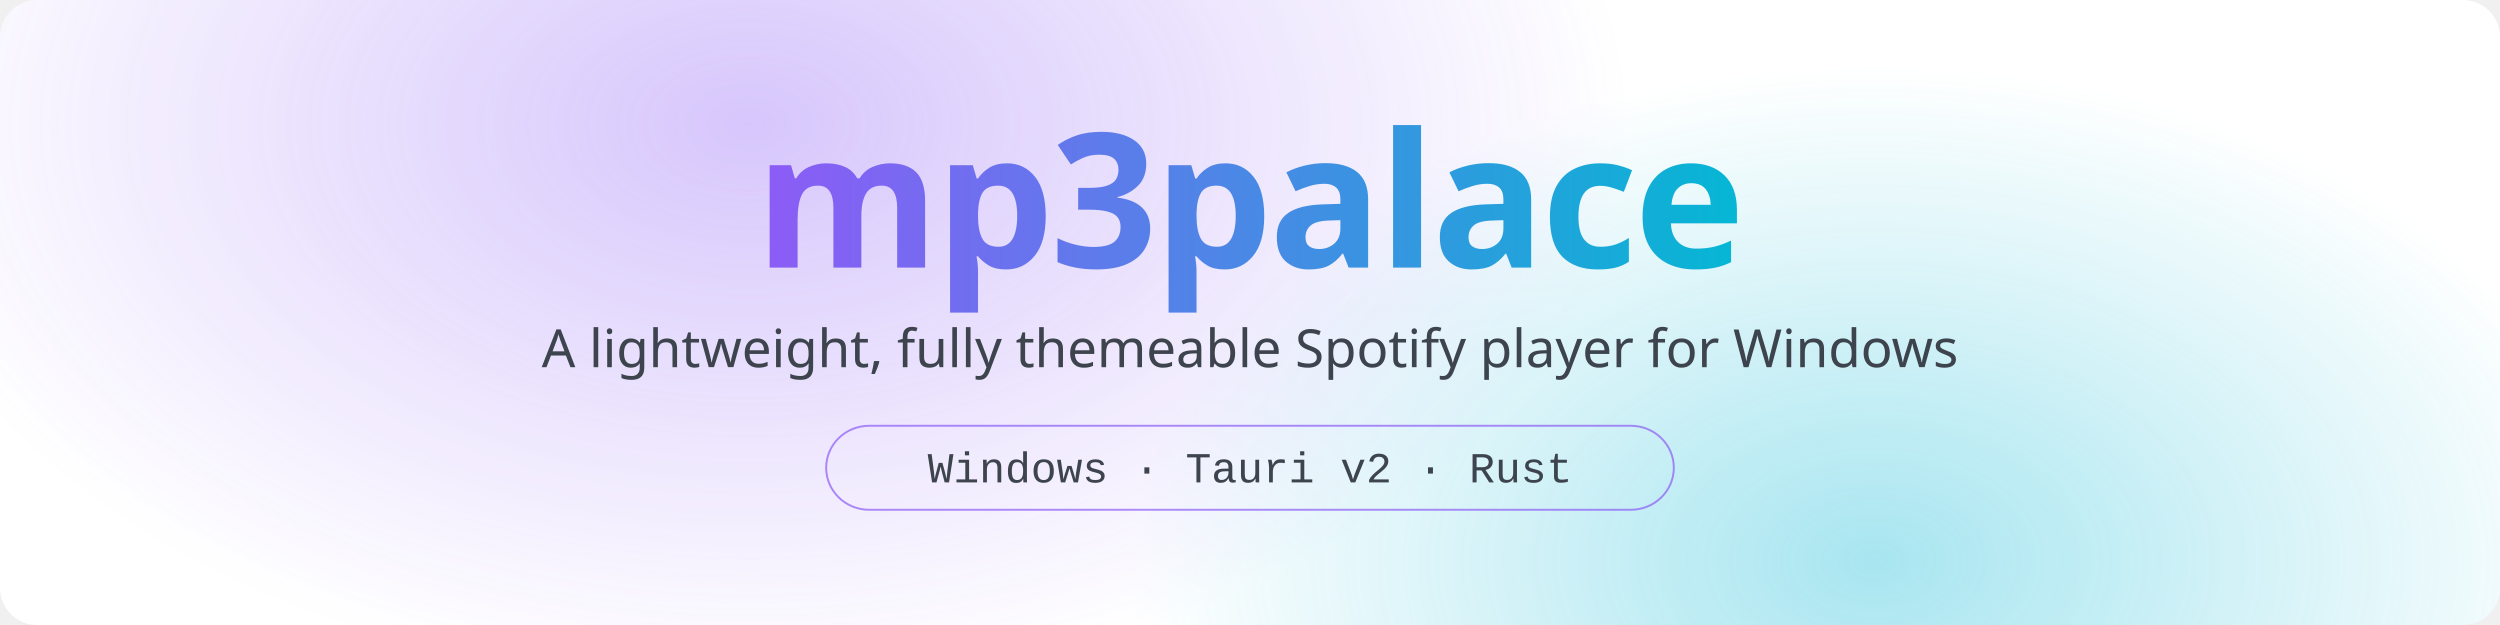
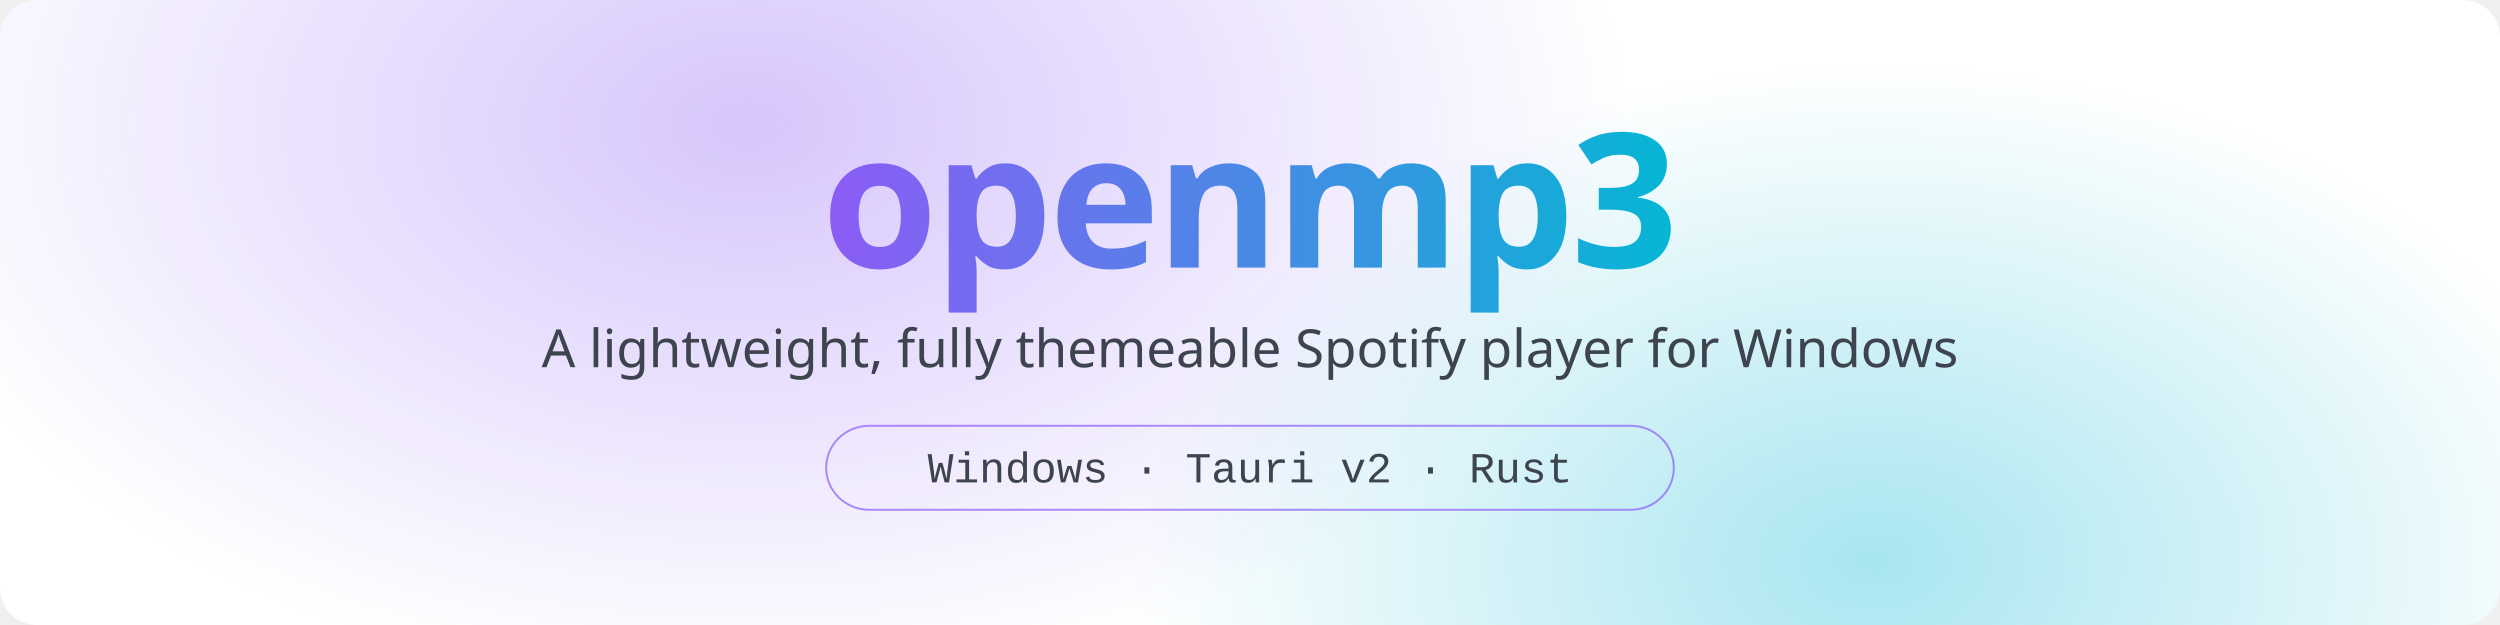
- <svg xmlns="http://www.w3.org/2000/svg" width="1280" height="320" viewBox="0 0 1280 320" role="img" aria-label="mp3palace: A lightweight, fully themeable Spotify player for Windows">
+ <svg xmlns="http://www.w3.org/2000/svg" width="1280" height="320" viewBox="0 0 1280 320" role="img" aria-label="openmp3: A lightweight, fully themeable Spotify player for Windows">
  <defs>
    <radialGradient id="g1">
      <stop offset="0" stop-color="#8b5cf6" />
      <stop offset="1" stop-color="#8b5cf6" stop-opacity="0" />
    </radialGradient>
    <radialGradient id="g2">
      <stop offset="0" stop-color="#06b6d4" />
      <stop offset="1" stop-color="#06b6d4" stop-opacity="0" />
    </radialGradient>
    <linearGradient id="tg" x1="0" x2="1">
      <stop offset="0" stop-color="#8b5cf6" />
      <stop offset="1" stop-color="#06b6d4" />
    </linearGradient>
    <clipPath id="c">
      <rect width="1280" height="320" rx="19" />
    </clipPath>
  </defs>
  <style>
  @keyframes shift { 0% { transform: translateX(-30%); } 100% { transform: translateX(30%); } }
  @keyframes blink { 0%,49% { opacity: 1; } 50%,100% { opacity: 0; } }
  @keyframes rise { from { opacity: 0; transform: translateY(8px); } to { opacity: 1; transform: none; } }
  .glow { animation: shift 9s ease-in-out infinite alternate; }
  .in { animation: rise .9s ease-out both; }
  .in2 { animation: rise .9s .35s ease-out both; }
  @media (prefers-reduced-motion: reduce) { .glow,.in,.in2 { animation: none !important; } }
</style>
  <g clip-path="url(#c)">
    <rect width="1280" height="320" rx="19" fill="#ffffff" />
    <g class="glow" opacity="0.35">
      <ellipse cx="384" cy="64" rx="448" ry="288" fill="url(#g1)" />
      <ellipse cx="960" cy="288" rx="384" ry="256" fill="url(#g2)" />
    </g>
  </g>
-   <text class="in" x="50%" y="137" text-anchor="middle" font-family="-apple-system,BlinkMacSystemFont,'Segoe UI','Noto Sans',Helvetica,Arial,sans-serif" font-size="96" font-weight="800" letter-spacing="-1.9" fill="url(#tg)">mp3palace</text>
+   <text class="in" x="50%" y="137" text-anchor="middle" font-family="-apple-system,BlinkMacSystemFont,'Segoe UI','Noto Sans',Helvetica,Arial,sans-serif" font-size="96" font-weight="800" letter-spacing="-1.9" fill="url(#tg)">openmp3</text>
  <text class="in2" x="50%" y="188" text-anchor="middle" font-family="-apple-system,BlinkMacSystemFont,'Segoe UI','Noto Sans',Helvetica,Arial,sans-serif" font-size="27" fill="#3d444d">A lightweight, fully themeable Spotify player for Windows</text>
  <g class="in2">
    <rect x="423" y="218" width="434" height="43" rx="22" fill="none" stroke="#8b5cf6" stroke-opacity=".7" />
    <text x="50%" y="247" text-anchor="middle" font-family="ui-monospace,SFMono-Regular,'SF Mono',Menlo,Consolas,'Liberation Mono',monospace" font-size="22" fill="#3d444d">Windows · Tauri v2 · Rust</text>
  </g>
</svg>
